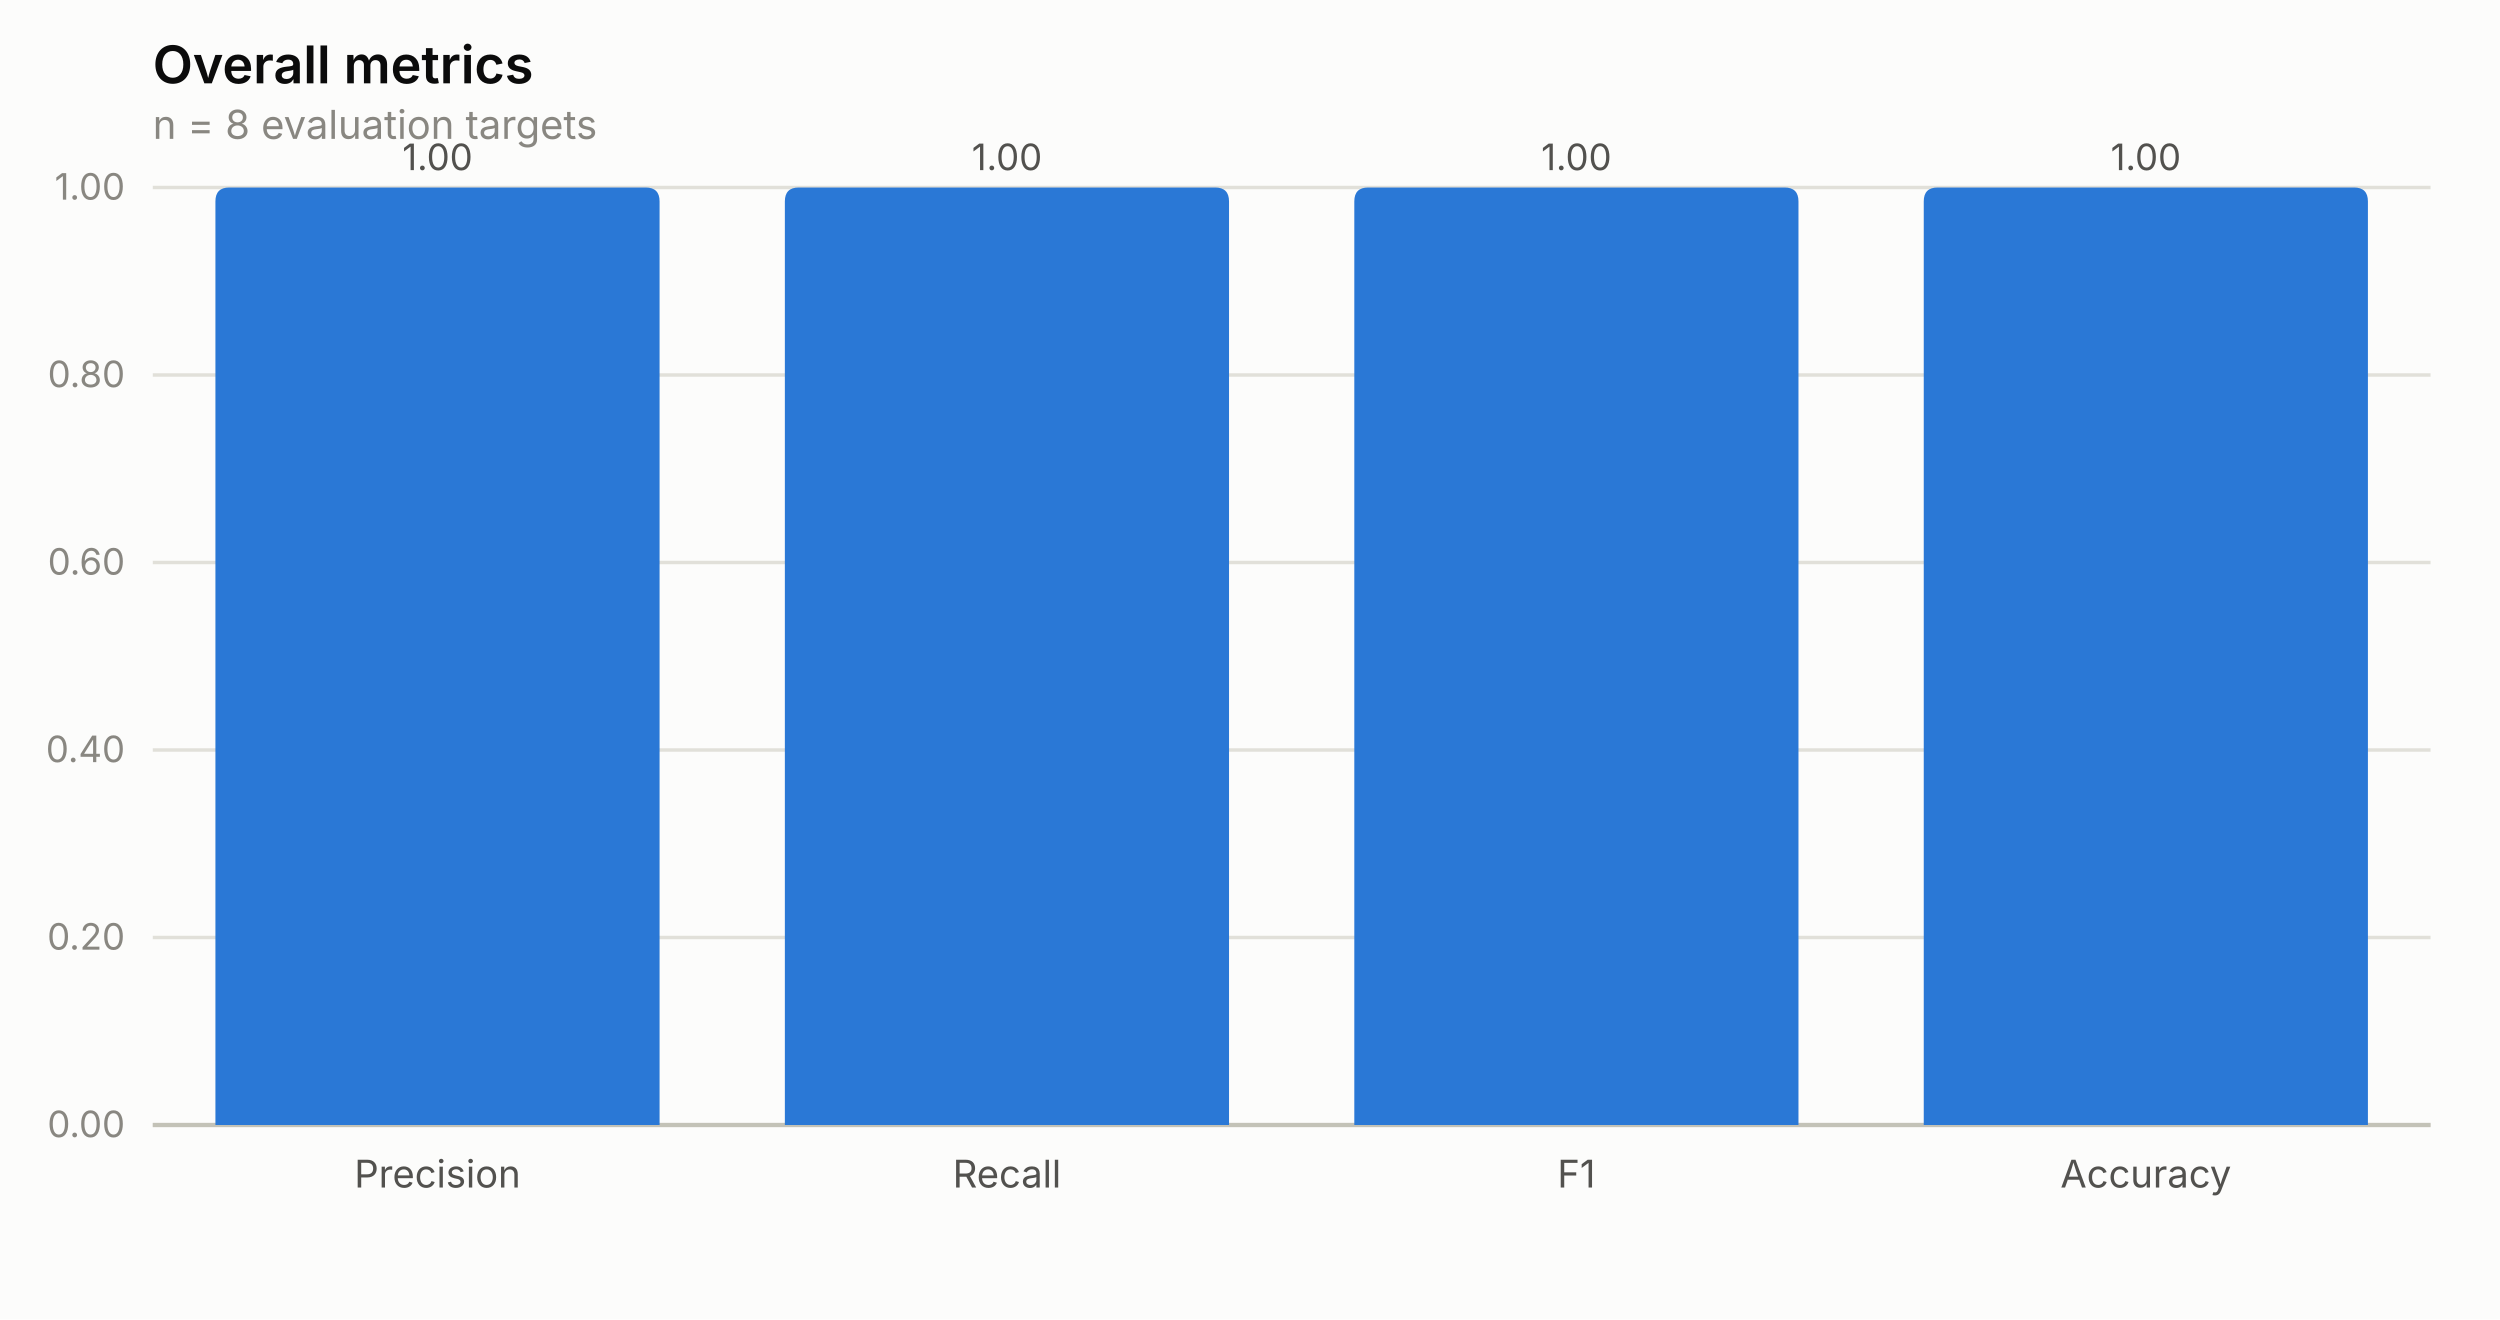
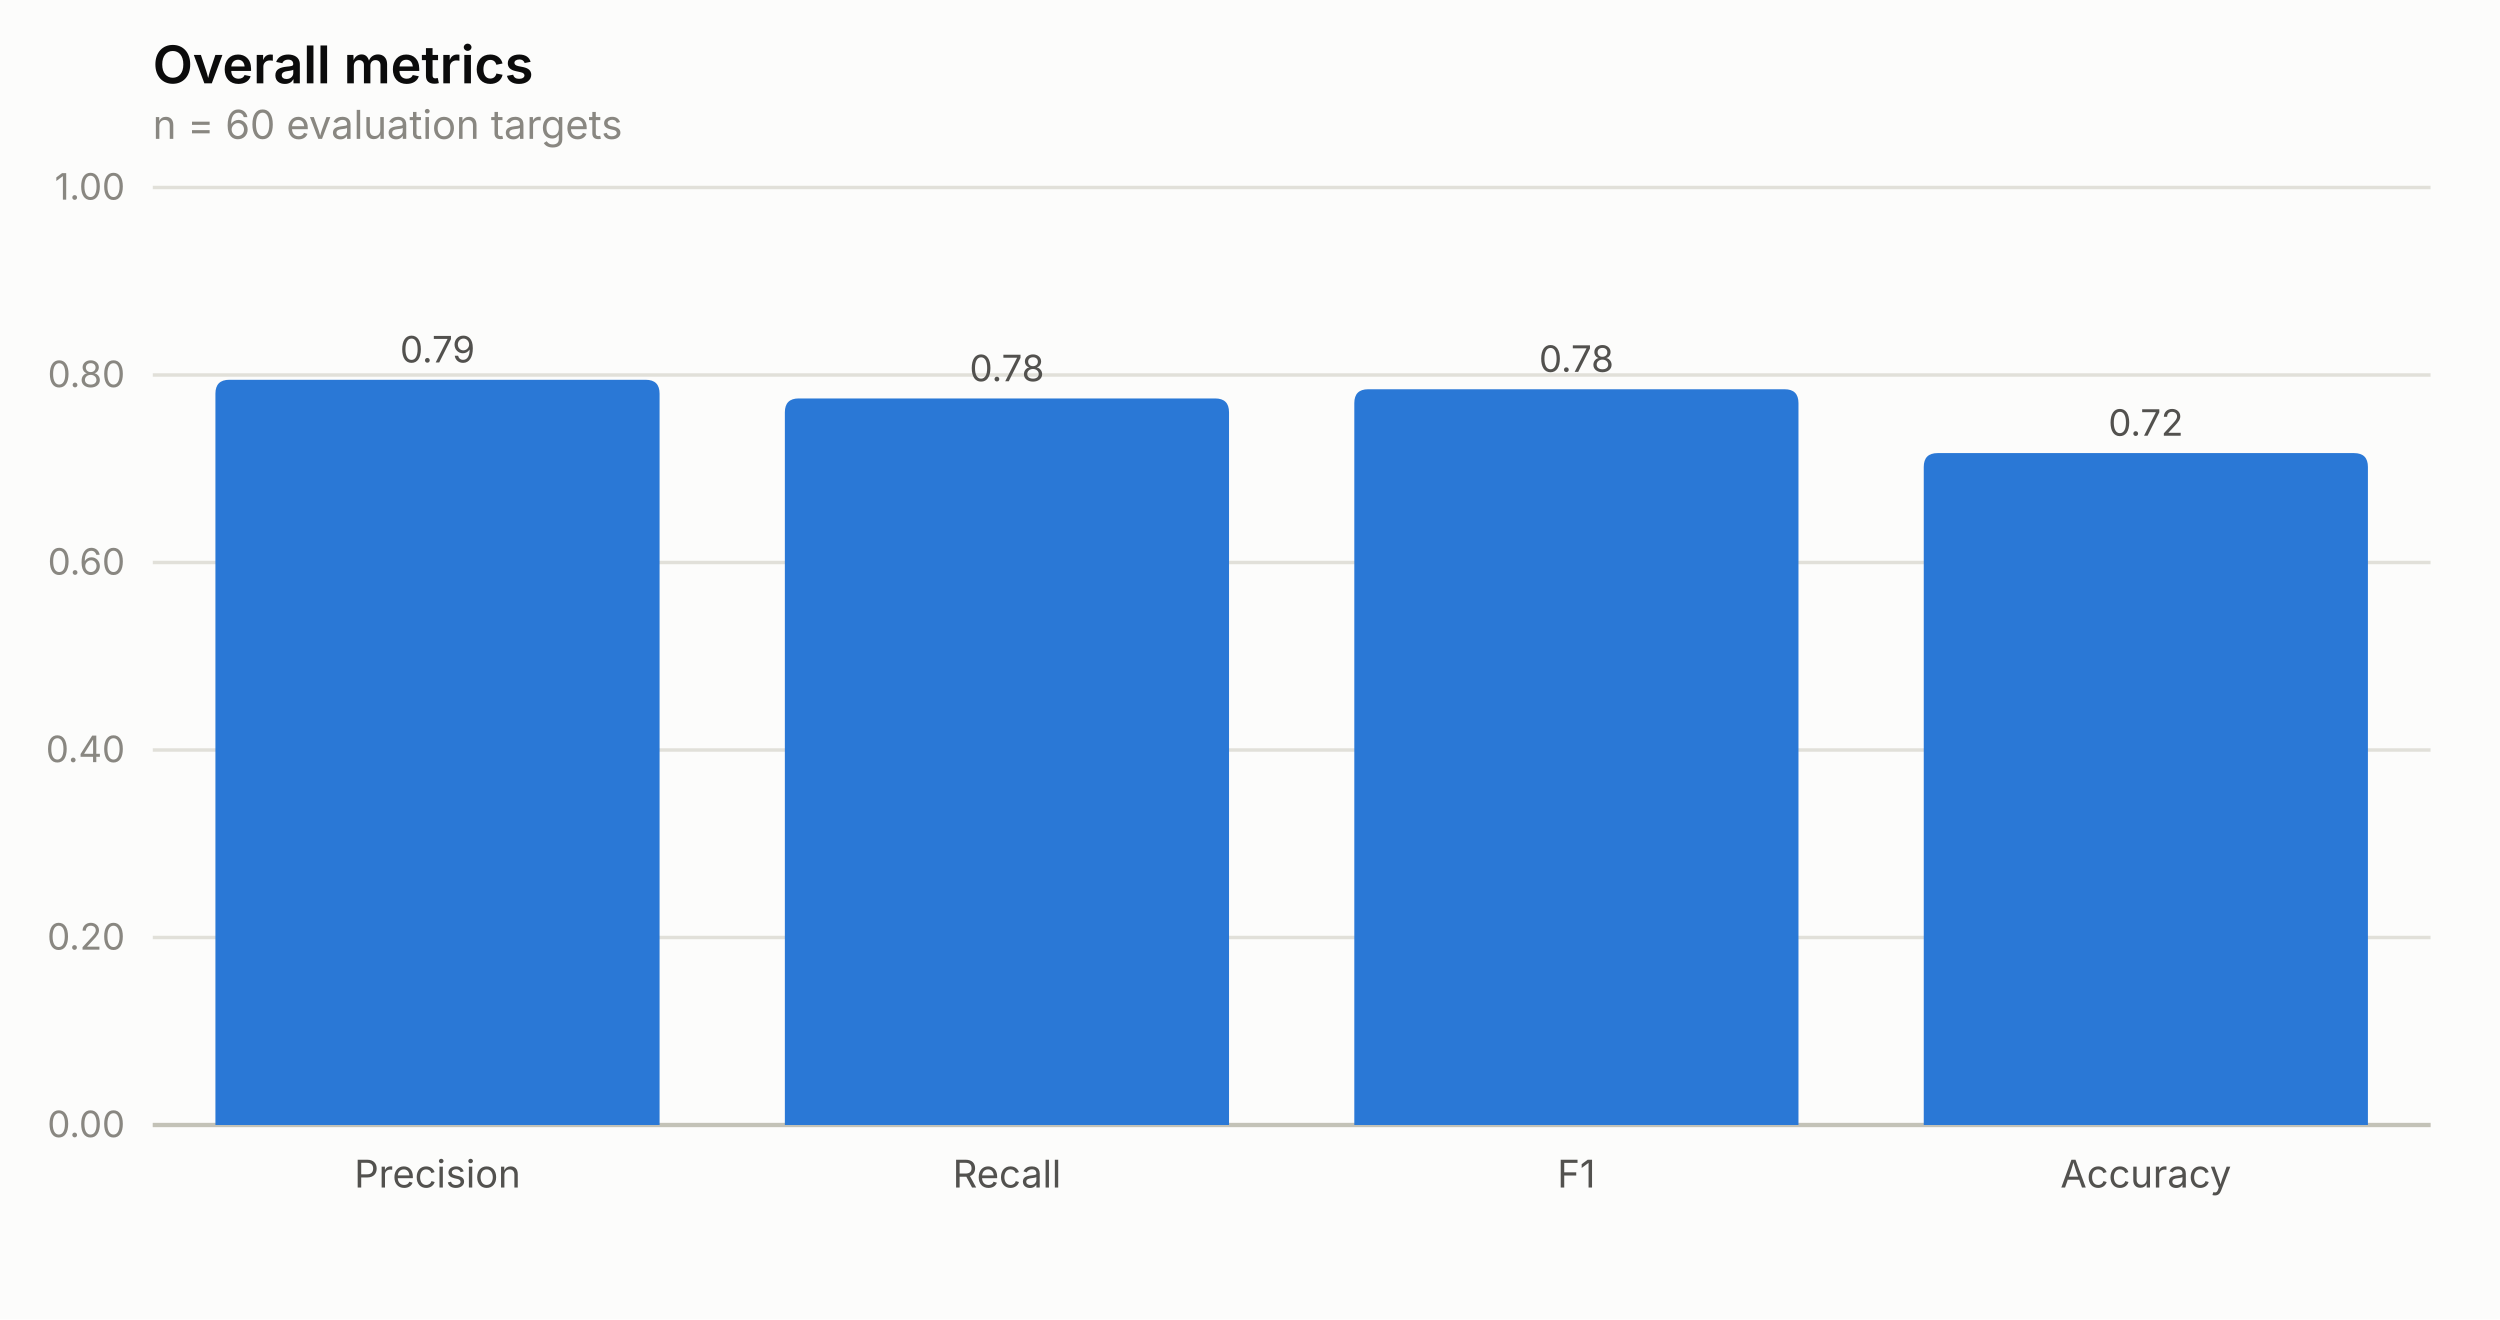
<svg xmlns="http://www.w3.org/2000/svg" viewBox="0 0 720 380" font-family="system-ui, -apple-system, 'Segoe UI', sans-serif" role="img" aria-label="Overall metrics">
  <rect x="0" y="0" width="720" height="380" fill="#fcfcfb" />
  <text x="44" y="24" font-size="15" font-weight="600" fill="#0b0b0b">Overall metrics</text>
-   <text x="44" y="40" font-size="11.5" fill="#898781">n = 8 evaluation targets</text>
+   <text x="44" y="40" font-size="11.5" fill="#898781">n = 60 evaluation targets</text>
  <line x1="44" y1="324.0" x2="700" y2="324.0" stroke="#e1e0d9" stroke-width="1" />
  <text x="36" y="327.5" font-size="10.5" fill="#898781" text-anchor="end">0.00</text>
  <line x1="44" y1="270.0" x2="700" y2="270.0" stroke="#e1e0d9" stroke-width="1" />
  <text x="36" y="273.5" font-size="10.5" fill="#898781" text-anchor="end">0.20</text>
  <line x1="44" y1="216.0" x2="700" y2="216.0" stroke="#e1e0d9" stroke-width="1" />
  <text x="36" y="219.5" font-size="10.5" fill="#898781" text-anchor="end">0.40</text>
  <line x1="44" y1="162.0" x2="700" y2="162.0" stroke="#e1e0d9" stroke-width="1" />
  <text x="36" y="165.5" font-size="10.5" fill="#898781" text-anchor="end">0.60</text>
  <line x1="44" y1="108.0" x2="700" y2="108.0" stroke="#e1e0d9" stroke-width="1" />
  <text x="36" y="111.5" font-size="10.5" fill="#898781" text-anchor="end">0.80</text>
  <line x1="44" y1="54.0" x2="700" y2="54.0" stroke="#e1e0d9" stroke-width="1" />
  <text x="36" y="57.5" font-size="10.5" fill="#898781" text-anchor="end">1.00</text>
  <line x1="44" y1="324.0" x2="700" y2="324.0" stroke="#c3c2b7" stroke-width="1.25" />
-   <path d="M 62.04,58.0 Q 62.04,54.0 66.04,54.0 L 185.96,54.0 Q 189.96,54.0 189.96,58.0 L 189.96,324.0 L 62.04,324.0 Z" fill="#2a78d6" />
-   <text x="126.0" y="49.0" font-size="10.5" fill="#52514e" text-anchor="middle">1.00</text>
+   <path d="M 62.04,113.377 Q 62.04,109.377 66.04,109.377 L 185.96,109.377 Q 189.96,109.377 189.96,113.377 L 189.96,324.0 L 62.04,324.0 Z" fill="#2a78d6" />
+   <text x="126.0" y="104.4" font-size="10.5" fill="#52514e" text-anchor="middle">0.79</text>
  <text x="126.0" y="342.0" font-size="11" fill="#52514e" text-anchor="middle">Precision</text>
-   <path d="M 226.04,58.0 Q 226.04,54.0 230.04,54.0 L 349.96,54.0 Q 353.96,54.0 353.96,58.0 L 353.96,324.0 L 226.04,324.0 Z" fill="#2a78d6" />
-   <text x="290.0" y="49.0" font-size="10.5" fill="#52514e" text-anchor="middle">1.00</text>
+   <path d="M 226.04,118.75 Q 226.04,114.75 230.04,114.75 L 349.96,114.75 Q 353.96,114.75 353.96,118.75 L 353.96,324.0 L 226.04,324.0 Z" fill="#2a78d6" />
+   <text x="290.0" y="109.8" font-size="10.5" fill="#52514e" text-anchor="middle">0.78</text>
  <text x="290.0" y="342.0" font-size="11" fill="#52514e" text-anchor="middle">Recall</text>
-   <path d="M 390.04,58.0 Q 390.04,54.0 394.04,54.0 L 513.96,54.0 Q 517.96,54.0 517.96,58.0 L 517.96,324.0 L 390.04,324.0 Z" fill="#2a78d6" />
-   <text x="454.0" y="49.0" font-size="10.5" fill="#52514e" text-anchor="middle">1.00</text>
+   <path d="M 390.04,116.104 Q 390.04,112.104 394.04,112.104 L 513.96,112.104 Q 517.96,112.104 517.96,116.104 L 517.96,324.0 L 390.04,324.0 Z" fill="#2a78d6" />
+   <text x="454.0" y="107.1" font-size="10.5" fill="#52514e" text-anchor="middle">0.78</text>
  <text x="454.0" y="342.0" font-size="11" fill="#52514e" text-anchor="middle">F1</text>
-   <path d="M 554.04,58.0 Q 554.04,54.0 558.04,54.0 L 677.96,54.0 Q 681.96,54.0 681.96,58.0 L 681.96,324.0 L 554.04,324.0 Z" fill="#2a78d6" />
-   <text x="618.0" y="49.0" font-size="10.5" fill="#52514e" text-anchor="middle">1.00</text>
+   <path d="M 554.04,134.491 Q 554.04,130.491 558.04,130.491 L 677.96,130.491 Q 681.96,130.491 681.96,134.491 L 681.96,324.0 L 554.04,324.0 Z" fill="#2a78d6" />
+   <text x="618.0" y="125.5" font-size="10.5" fill="#52514e" text-anchor="middle">0.72</text>
  <text x="618.0" y="342.0" font-size="11" fill="#52514e" text-anchor="middle">Accuracy</text>
</svg>
